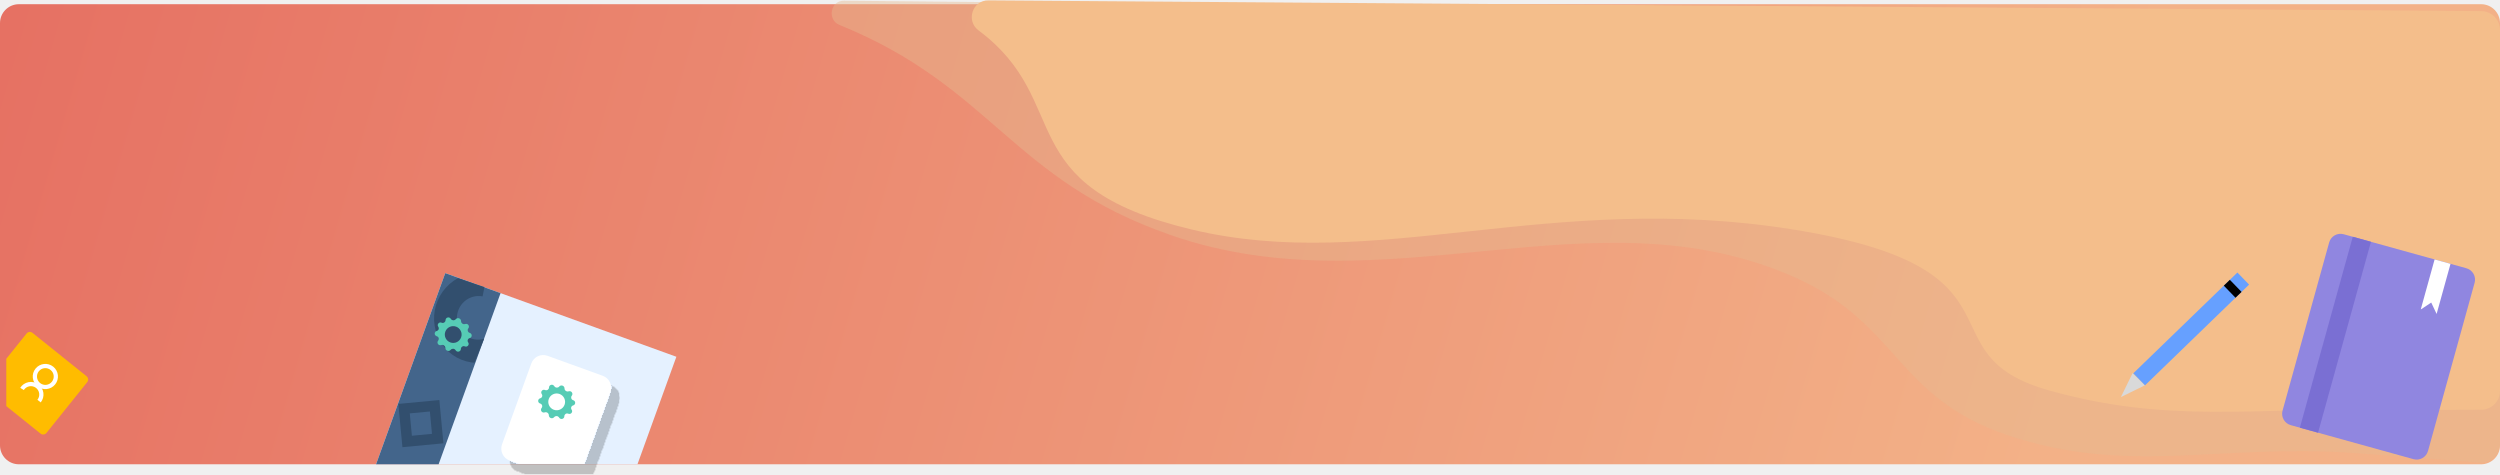
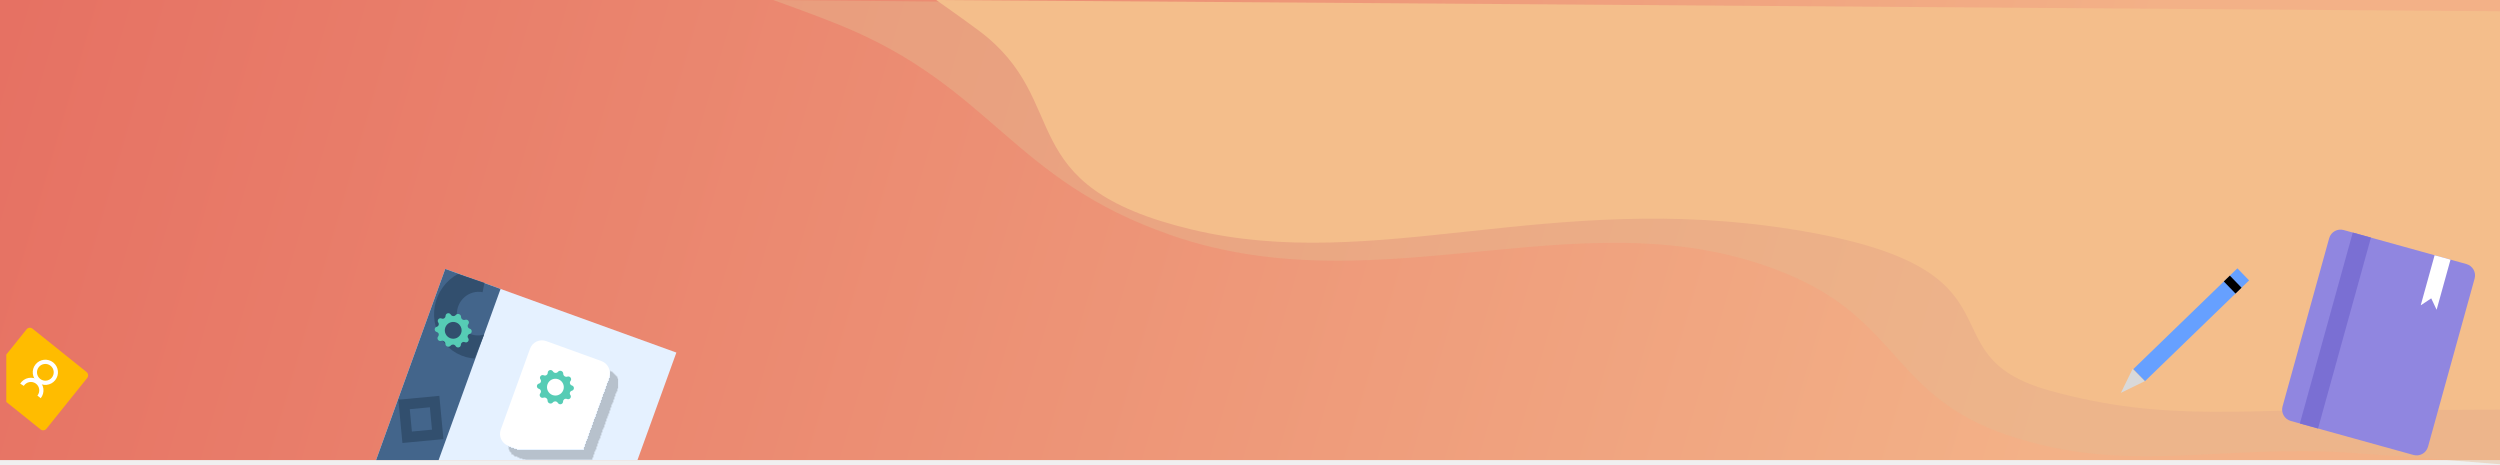
- <svg xmlns="http://www.w3.org/2000/svg" width="1190" height="226" viewBox="0 0 1190 226" fill="none">
-   <rect y="2" width="1190" height="219" rx="9" fill="url(#paint0_linear_109_2)" />
-   <path d="M557.118 111.844C481.239 85.429 472.492 41.488 399.52 11.83C393.619 9.431 395.297 0.268 401.667 0.33L1181.09 7.978C1186.02 8.027 1190 12.042 1190 16.978V211.232C1190 216.493 1185.53 220.634 1180.28 220.212C1166.14 219.073 1139.48 216.958 1120.32 215.623C1056.03 211.141 1012.51 226.515 955.261 207.019C902.413 189.023 903.938 154.342 854.896 132.277C758.826 89.055 660.142 147.71 557.118 111.844Z" fill="#E7BA91" fill-opacity="0.43" />
-   <path d="M567.354 109.27C479.781 88.38 511.704 48.671 465.769 14.462C459.686 9.932 462.839 0.124 470.424 0.178L1181.06 5.292C1186.01 5.328 1190 9.347 1190 14.292V186.057C1190 190.994 1186.03 195.008 1181.09 195.039C1169.47 195.113 1148.86 195.194 1133.95 194.971C1071.8 194.045 1031.97 201.704 975.446 185.866C913.44 168.492 970.191 128.017 853.719 109.27C737.246 90.522 654.927 130.159 567.354 109.27Z" fill="#F4BE8B" />
-   <rect x="1110.18" y="110" width="71.847" height="94.299" rx="5.613" transform="rotate(15.4898 1110.18 110)" fill="#9086E0" />
-   <rect x="1119.92" y="112.698" width="8.981" height="94.299" transform="rotate(15.4898 1119.92 112.698)" fill="#7A6FD3" />
-   <rect x="1158.87" y="123.491" width="7.858" height="24.697" transform="rotate(15.4898 1158.87 123.491)" fill="white" />
-   <path d="M1157.26 144.014L1160.12 150.05L1151.69 147.714L1157.26 144.014Z" fill="#9086E0" />
-   <path fill-rule="evenodd" clip-rule="evenodd" d="M3 193.313L19.297 206.391C20.159 207.083 21.417 206.945 22.109 206.083L41.511 181.906C42.202 181.044 42.065 179.786 41.203 179.094L15.466 158.44C14.604 157.749 13.345 157.887 12.654 158.748L3 170.778V193.313Z" fill="#FFBC00" />
-   <path d="M26.267 182.974C24.193 185.559 20.417 185.972 17.832 183.898C15.248 181.825 14.834 178.048 16.908 175.464C18.982 172.879 22.759 172.465 25.343 174.539C27.927 176.613 28.341 180.39 26.267 182.974ZM18.479 176.724C17.101 178.441 17.376 180.95 19.093 182.328C20.81 183.706 23.319 183.431 24.697 181.714C26.075 179.997 25.8 177.488 24.083 176.11C22.366 174.732 19.857 175.007 18.479 176.724Z" fill="white" />
-   <path d="M19.383 191.553C19.894 190.916 20.27 190.181 20.487 189.394C20.704 188.606 20.758 187.782 20.646 186.973C20.534 186.164 20.257 185.386 19.834 184.687C19.41 183.988 18.848 183.384 18.182 182.91C17.517 182.436 16.761 182.103 15.962 181.932C15.164 181.76 14.338 181.754 13.537 181.913C12.735 182.071 11.975 182.392 11.301 182.855C10.628 183.319 10.057 183.915 9.622 184.606L11.328 185.678C11.616 185.218 11.996 184.822 12.443 184.514C12.89 184.207 13.396 183.993 13.928 183.888C14.46 183.782 15.009 183.787 15.54 183.901C16.07 184.014 16.572 184.236 17.015 184.55C17.457 184.865 17.83 185.267 18.112 185.731C18.393 186.195 18.577 186.712 18.651 187.25C18.726 187.787 18.69 188.335 18.546 188.858C18.401 189.381 18.152 189.87 17.812 190.293L19.383 191.553Z" fill="white" />
-   <path fill-rule="evenodd" clip-rule="evenodd" d="M321.954 169.821L211.939 130L179 221H303.429L321.954 169.821Z" fill="#E5F1FF" />
-   <path fill-rule="evenodd" clip-rule="evenodd" d="M238.267 139.53L211.939 130L179 221H208.778L238.267 139.53Z" fill="#43658B" />
-   <g filter="url(#filter0_d_109_2)">
-     <path fill-rule="evenodd" clip-rule="evenodd" d="M260.607 169.36C257.491 168.232 254.051 169.844 252.923 172.96L238.968 211.512C237.84 214.628 239.452 218.068 242.568 219.196L246.979 220.792H278.149L290.535 186.574C291.663 183.458 290.051 180.018 286.935 178.89L260.607 169.36Z" fill="white" />
+ <svg xmlns="http://www.w3.org/2000/svg" width="1190" height="221" viewBox="0 0 1190 221" fill="none">
+   <rect width="1190" height="219" fill="url(#paint0_linear_291_55)" />
+   <path d="M399.52 11.83C387.469 6.932 368 0 368 0L1190 8.066V221C1190 221 1147.57 217.522 1120.32 215.623C1056.03 211.141 1012.51 226.515 955.261 207.019C902.413 189.023 903.938 154.342 854.896 132.277C758.826 89.055 660.142 147.71 557.118 111.844C481.239 85.429 472.492 41.488 399.52 11.83Z" fill="#E7BA91" fill-opacity="0.43" />
+   <path d="M465.769 14.462C458.071 8.729 445.627 0 445.627 0L1190 5.356V194.971C1190 194.971 1155.83 195.298 1133.95 194.971C1071.8 194.045 1031.97 201.704 975.446 185.866C913.44 168.492 970.191 128.017 853.719 109.27C737.246 90.522 654.927 130.159 567.354 109.27C479.781 88.38 511.704 48.671 465.769 14.462Z" fill="#F4BE8B" />
+   <rect x="1110.18" y="108" width="71.847" height="94.299" rx="5.613" transform="rotate(15.4898 1110.18 108)" fill="#9086E0" />
+   <rect x="1119.92" y="110.698" width="8.981" height="94.299" transform="rotate(15.4898 1119.92 110.698)" fill="#7A6FD3" />
+   <rect x="1158.87" y="121.491" width="7.858" height="24.697" transform="rotate(15.4898 1158.87 121.491)" fill="white" />
+   <path d="M1157.26 142.014L1160.12 148.05L1151.69 145.714L1157.26 142.014Z" fill="#9086E0" />
+   <path fill-rule="evenodd" clip-rule="evenodd" d="M3 191.313L19.297 204.391C20.159 205.083 21.417 204.945 22.109 204.083L41.511 179.906C42.202 179.044 42.065 177.786 41.203 177.094L15.466 156.44C14.604 155.749 13.345 155.887 12.654 156.748L3 168.778V191.313Z" fill="#FFBC00" />
+   <path d="M26.267 180.974C24.193 183.559 20.417 183.972 17.832 181.898C15.248 179.825 14.834 176.048 16.908 173.464C18.982 170.879 22.759 170.465 25.343 172.539C27.927 174.613 28.341 178.39 26.267 180.974ZM18.479 174.724C17.101 176.441 17.376 178.95 19.093 180.328C20.81 181.706 23.319 181.431 24.697 179.714C26.075 177.997 25.8 175.488 24.083 174.11C22.366 172.732 19.857 173.007 18.479 174.724Z" fill="white" />
+   <path d="M19.383 189.553C19.894 188.916 20.27 188.181 20.487 187.394C20.704 186.606 20.758 185.782 20.646 184.973C20.534 184.164 20.257 183.386 19.834 182.687C19.41 181.988 18.848 181.384 18.182 180.91C17.517 180.436 16.761 180.103 15.962 179.932C15.164 179.76 14.338 179.754 13.537 179.913C12.735 180.071 11.975 180.392 11.301 180.855C10.628 181.319 10.057 181.915 9.622 182.606L11.328 183.678C11.616 183.218 11.996 182.822 12.443 182.514C12.89 182.207 13.396 181.993 13.928 181.888C14.46 181.782 15.009 181.787 15.54 181.901C16.07 182.014 16.572 182.236 17.015 182.55C17.457 182.865 17.83 183.267 18.112 183.731C18.393 184.195 18.577 184.712 18.651 185.25C18.726 185.787 18.69 186.335 18.546 186.858C18.401 187.381 18.152 187.87 17.812 188.293L19.383 189.553Z" fill="white" />
+   <path fill-rule="evenodd" clip-rule="evenodd" d="M321.954 167.821L211.939 128L179 219H303.429L321.954 167.821Z" fill="#E5F1FF" />
+   <path fill-rule="evenodd" clip-rule="evenodd" d="M238.267 137.53L211.939 128L179 219H208.778L238.267 137.53Z" fill="#43658B" />
+   <g filter="url(#filter0_d_291_55)">
+     <path fill-rule="evenodd" clip-rule="evenodd" d="M259.998 162.36C256.882 161.232 253.442 162.844 252.314 165.96L238.36 204.512C237.232 207.628 238.844 211.068 241.96 212.196L246.371 213.792H277.54L289.926 179.574C291.054 176.458 289.442 173.018 286.327 171.89L259.998 162.36Z" fill="white" />
  </g>
-   <path fill-rule="evenodd" clip-rule="evenodd" d="M268.719 184.92C268.721 183.577 267.041 182.969 266.183 184.002C265.591 184.716 264.486 184.687 263.932 183.943L263.727 183.669C262.967 182.649 261.346 183.176 261.331 184.448C261.32 185.361 260.414 185.992 259.554 185.685L259.343 185.61C258.151 185.184 257.126 186.557 257.873 187.578C258.412 188.315 258.033 189.362 257.147 189.584C255.919 189.89 255.828 191.601 257.016 192.037L257.227 192.114C258.084 192.429 258.377 193.493 257.801 194.202C256.998 195.189 257.906 196.631 259.143 196.335L259.475 196.255C260.377 196.038 261.244 196.723 261.243 197.65C261.241 198.993 262.921 199.601 263.779 198.568C264.371 197.855 265.476 197.883 266.03 198.627L266.234 198.901C266.995 199.921 268.616 199.394 268.631 198.122C268.642 197.209 269.548 196.578 270.408 196.885L270.619 196.96C271.811 197.386 272.836 196.014 272.089 194.992C271.55 194.255 271.929 193.208 272.814 192.987C274.042 192.68 274.134 190.969 272.946 190.533L272.735 190.456C271.878 190.142 271.585 189.077 272.161 188.368C272.964 187.381 272.056 185.939 270.819 186.236L270.486 186.315C269.584 186.532 268.717 185.847 268.719 184.92ZM263.62 195.046C265.697 195.798 267.99 194.724 268.742 192.646C269.494 190.569 268.42 188.276 266.342 187.524C264.265 186.772 261.972 187.846 261.22 189.924C260.468 192.001 261.542 194.294 263.62 195.046Z" fill="#56CCB5" />
-   <rect x="192.332" y="194.515" width="14.606" height="15.691" transform="rotate(-5.39334 192.332 194.515)" stroke="#324F6E" stroke-width="5" />
-   <path fill-rule="evenodd" clip-rule="evenodd" d="M217.941 132.418C216.541 133.182 215.222 134.105 214.012 135.172C211.577 137.322 209.647 140 208.367 143.004C207.087 146.009 206.492 149.26 206.627 152.512C206.762 155.764 207.623 158.93 209.145 161.771C210.667 164.612 212.81 167.053 215.412 168.909C218.013 170.764 221.004 171.985 224.158 172.48C224.722 172.568 225.289 172.633 225.857 172.674L230.441 161.234C228.987 161.675 227.459 161.783 225.968 161.549C224.44 161.31 222.992 160.719 221.732 159.82C220.472 158.921 219.434 157.739 218.697 156.364C217.96 154.988 217.543 153.454 217.478 151.879C217.412 150.305 217.701 148.73 218.32 147.275C218.94 145.82 219.875 144.523 221.054 143.482C222.234 142.441 223.626 141.684 225.127 141.269C226.627 140.853 228.195 140.789 229.713 141.082L230.599 136.662L217.941 132.418Z" fill="#324F6E" />
-   <path fill-rule="evenodd" clip-rule="evenodd" d="M219.466 152.875C219.468 151.532 217.788 150.924 216.93 151.957C216.338 152.671 215.233 152.642 214.679 151.898L214.475 151.624C213.714 150.604 212.093 151.131 212.078 152.403C212.067 153.316 211.161 153.947 210.301 153.64L210.09 153.565C208.898 153.139 207.873 154.512 208.62 155.533C209.159 156.27 208.78 157.317 207.895 157.539C206.666 157.846 206.575 159.556 207.763 159.992L207.974 160.069C208.831 160.384 209.124 161.449 208.548 162.157C207.745 163.144 208.653 164.587 209.89 164.29L210.222 164.21C211.125 163.993 211.991 164.678 211.99 165.605C211.988 166.948 213.668 167.556 214.526 166.523C215.118 165.81 216.223 165.839 216.777 166.582L216.981 166.856C217.742 167.876 219.363 167.349 219.378 166.077C219.389 165.164 220.295 164.533 221.155 164.84L221.366 164.916C222.558 165.341 223.583 163.969 222.836 162.947C222.297 162.21 222.676 161.163 223.561 160.942C224.789 160.635 224.881 158.924 223.693 158.488L223.482 158.411C222.625 158.097 222.332 157.032 222.908 156.323C223.711 155.336 222.803 153.894 221.566 154.191L221.233 154.27C220.331 154.487 219.465 153.802 219.466 152.875ZM214.367 163.001C216.444 163.753 218.737 162.679 219.489 160.602C220.241 158.524 219.167 156.231 217.089 155.479C215.012 154.727 212.719 155.801 211.967 157.879C211.215 159.956 212.289 162.249 214.367 163.001Z" fill="#56CCB5" />
-   <rect x="1065" y="129.719" width="8" height="69" transform="rotate(45.9288 1065 129.719)" fill="#66A0FF" />
-   <rect x="1061.41" y="133.196" width="8" height="4" transform="rotate(45.9288 1061.41 133.196)" fill="black" />
-   <path d="M1009.55 188.996L1015.12 177.598L1020.94 183.424L1009.55 188.996Z" fill="#D9D9D9" />
+   <path fill-rule="evenodd" clip-rule="evenodd" d="M268.111 177.92C268.113 176.577 266.433 175.969 265.575 177.002C264.982 177.716 263.878 177.687 263.324 176.943L263.119 176.669C262.359 175.649 260.738 176.176 260.723 177.448C260.712 178.361 259.806 178.992 258.946 178.685L258.735 178.61C257.542 178.184 256.518 179.557 257.265 180.578C257.804 181.315 257.424 182.362 256.539 182.584C255.311 182.89 255.22 184.601 256.408 185.037L256.619 185.114C257.476 185.429 257.769 186.493 257.192 187.202C256.39 188.189 257.298 189.631 258.535 189.335L258.867 189.255C259.769 189.038 260.636 189.723 260.635 190.65C260.633 191.993 262.313 192.601 263.17 191.568C263.763 190.855 264.867 190.883 265.422 191.627L265.626 191.901C266.387 192.921 268.008 192.394 268.023 191.122C268.033 190.209 268.94 189.578 269.8 189.885L270.011 189.96C271.203 190.386 272.228 189.014 271.48 187.992C270.942 187.255 271.321 186.208 272.206 185.987C273.434 185.68 273.526 183.969 272.337 183.533L272.127 183.456C271.27 183.142 270.977 182.077 271.553 181.368C272.356 180.381 271.448 178.939 270.211 179.236L269.878 179.315C268.976 179.532 268.109 178.847 268.111 177.92ZM263.011 188.046C265.089 188.798 267.382 187.724 268.134 185.646C268.886 183.569 267.811 181.276 265.734 180.524C263.657 179.772 261.363 180.846 260.612 182.924C259.86 185.001 260.934 187.294 263.011 188.046Z" fill="#56CCB5" />
+   <rect x="192.332" y="192.515" width="14.606" height="15.691" transform="rotate(-5.39334 192.332 192.515)" stroke="#324F6E" stroke-width="5" />
+   <path fill-rule="evenodd" clip-rule="evenodd" d="M217.941 130.418C216.541 131.182 215.222 132.105 214.012 133.172C211.577 135.322 209.647 138 208.367 141.004C207.087 144.009 206.492 147.26 206.627 150.512C206.762 153.764 207.623 156.93 209.145 159.771C210.667 162.612 212.81 165.053 215.412 166.909C218.013 168.764 221.004 169.985 224.158 170.48C224.722 170.568 225.289 170.633 225.857 170.674L230.441 159.234C228.987 159.675 227.459 159.783 225.968 159.549C224.44 159.31 222.992 158.719 221.732 157.82C220.472 156.921 219.434 155.739 218.697 154.364C217.96 152.988 217.543 151.454 217.478 149.879C217.412 148.305 217.701 146.73 218.32 145.275C218.94 143.82 219.875 142.523 221.054 141.482C222.234 140.441 223.626 139.684 225.127 139.269C226.627 138.853 228.195 138.789 229.713 139.082L230.599 134.662L217.941 130.418Z" fill="#324F6E" />
+   <path fill-rule="evenodd" clip-rule="evenodd" d="M219.466 150.875C219.468 149.532 217.788 148.924 216.931 149.957C216.338 150.671 215.234 150.642 214.679 149.898L214.475 149.624C213.714 148.604 212.093 149.131 212.078 150.403C212.068 151.316 211.161 151.947 210.301 151.64L210.09 151.565C208.898 151.139 207.874 152.512 208.621 153.533C209.159 154.27 208.78 155.317 207.895 155.539C206.667 155.846 206.575 157.556 207.764 157.992L207.974 158.069C208.831 158.384 209.124 159.449 208.548 160.157C207.745 161.144 208.653 162.587 209.89 162.29L210.223 162.21C211.125 161.993 211.992 162.678 211.99 163.605C211.988 164.948 213.668 165.556 214.526 164.523C215.119 163.81 216.223 163.839 216.777 164.582L216.982 164.856C217.742 165.876 219.363 165.349 219.378 164.077C219.389 163.164 220.295 162.533 221.155 162.84L221.366 162.916C222.559 163.341 223.583 161.969 222.836 160.947C222.297 160.21 222.677 159.163 223.562 158.942C224.79 158.635 224.881 156.924 223.693 156.488L223.482 156.411C222.625 156.097 222.333 155.032 222.909 154.323C223.711 153.336 222.803 151.894 221.566 152.191L221.234 152.27C220.332 152.487 219.465 151.802 219.466 150.875ZM214.367 161.001C216.444 161.753 218.738 160.679 219.489 158.602C220.241 156.524 219.167 154.231 217.09 153.479C215.012 152.727 212.719 153.801 211.967 155.879C211.215 157.956 212.29 160.249 214.367 161.001Z" fill="#56CCB5" />
+   <rect x="1065" y="127.719" width="8" height="69" transform="rotate(45.9288 1065 127.719)" fill="#66A0FF" />
+   <rect x="1061.41" y="131.196" width="8" height="4" transform="rotate(45.9288 1061.41 131.196)" fill="black" />
+   <path d="M1009.55 186.996L1015.12 175.598L1020.94 181.424L1009.55 186.996Z" fill="#D9D9D9" />
  <defs>
-     <filter id="filter0_d_109_2" x="238.608" y="169" width="56.286" height="56.792" filterUnits="userSpaceOnUse" color-interpolation-filters="sRGB">
+     <filter id="filter0_d_291_55" x="238" y="162" width="56.286" height="56.792" filterUnits="userSpaceOnUse" color-interpolation-filters="sRGB">
      <feFlood flood-opacity="0" result="BackgroundImageFix" />
      <feColorMatrix in="SourceAlpha" type="matrix" values="0 0 0 0 0 0 0 0 0 0 0 0 0 0 0 0 0 0 127 0" result="hardAlpha" />
      <feOffset dx="4" dy="5" />
      <feComposite in2="hardAlpha" operator="out" />
      <feColorMatrix type="matrix" values="0 0 0 0 0 0 0 0 0 0 0 0 0 0 0 0 0 0 0.2 0" />
-       <feBlend mode="normal" in2="BackgroundImageFix" result="effect1_dropShadow_109_2" />
-       <feBlend mode="normal" in="SourceGraphic" in2="effect1_dropShadow_109_2" result="shape" />
+       <feBlend mode="normal" in2="BackgroundImageFix" result="effect1_dropShadow_291_55" />
+       <feBlend mode="normal" in="SourceGraphic" in2="effect1_dropShadow_291_55" result="shape" />
    </filter>
-     <linearGradient id="paint0_linear_109_2" x1="-2.13448e-05" y1="25" x2="945.386" y2="297.921" gradientUnits="userSpaceOnUse">
+     <linearGradient id="paint0_linear_291_55" x1="-2.13448e-05" y1="23" x2="945.386" y2="295.921" gradientUnits="userSpaceOnUse">
      <stop stop-color="#E67163" />
      <stop offset="1" stop-color="#F3B187" />
    </linearGradient>
  </defs>
</svg>
